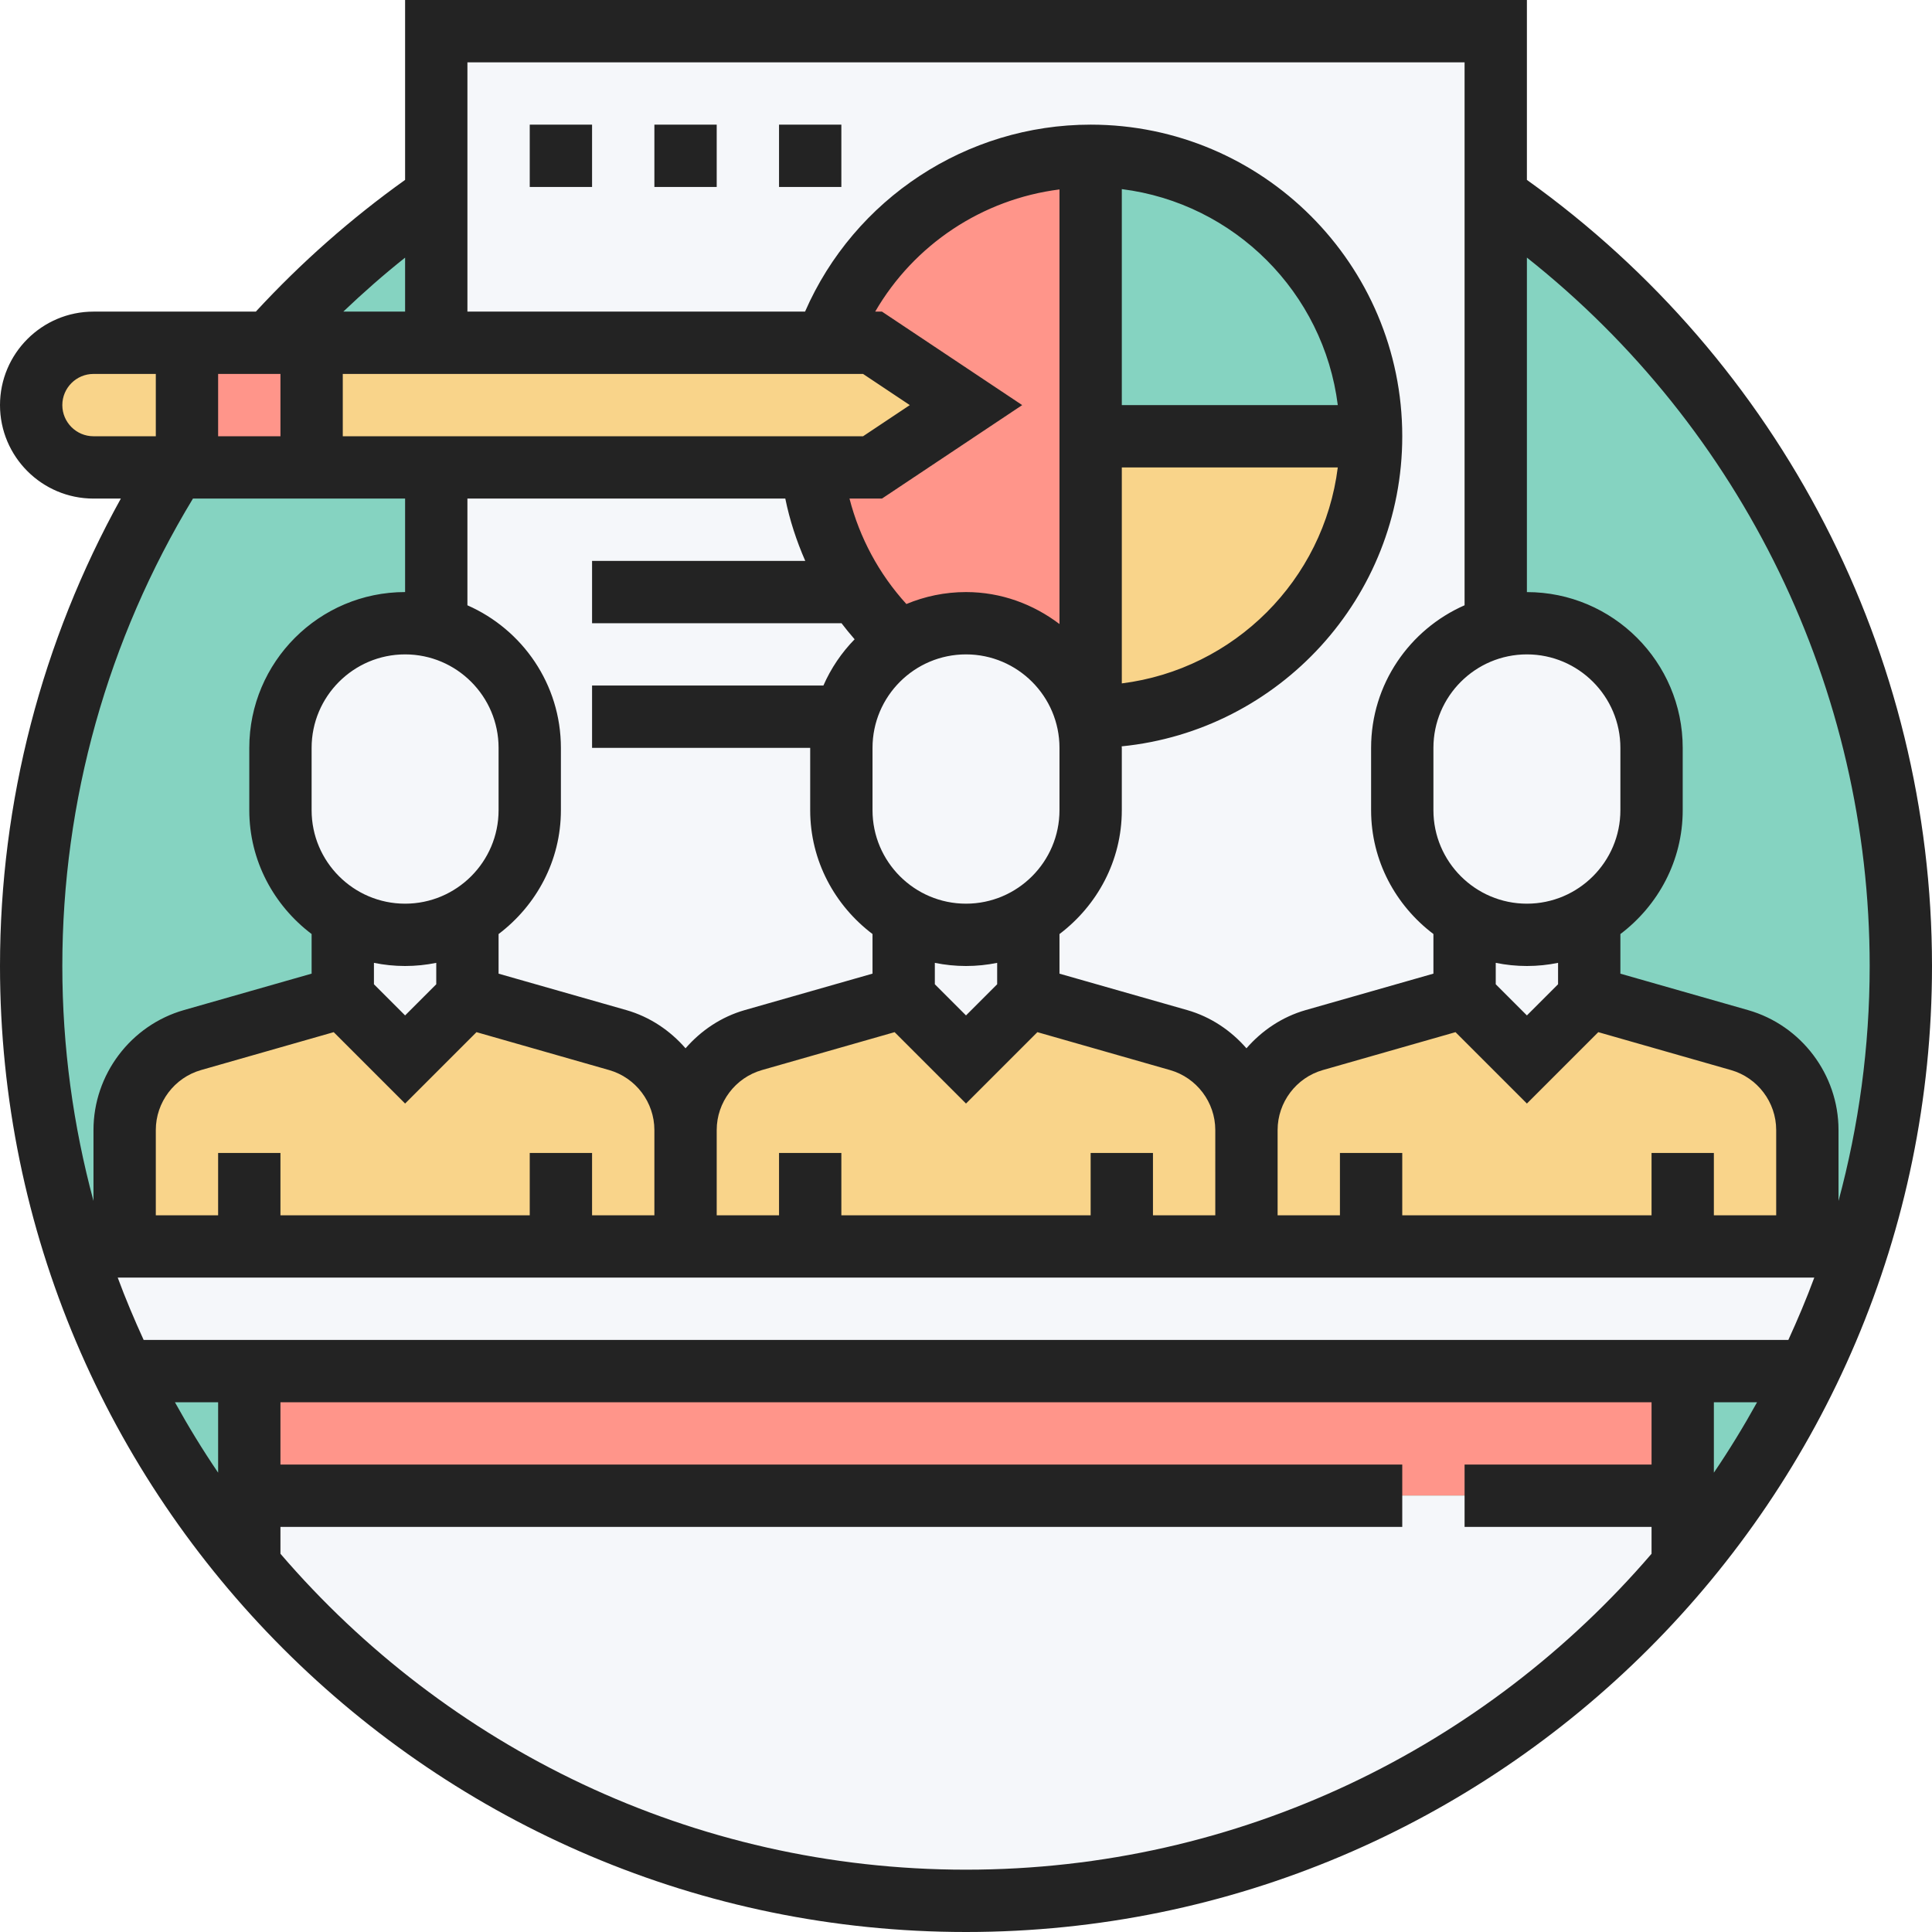
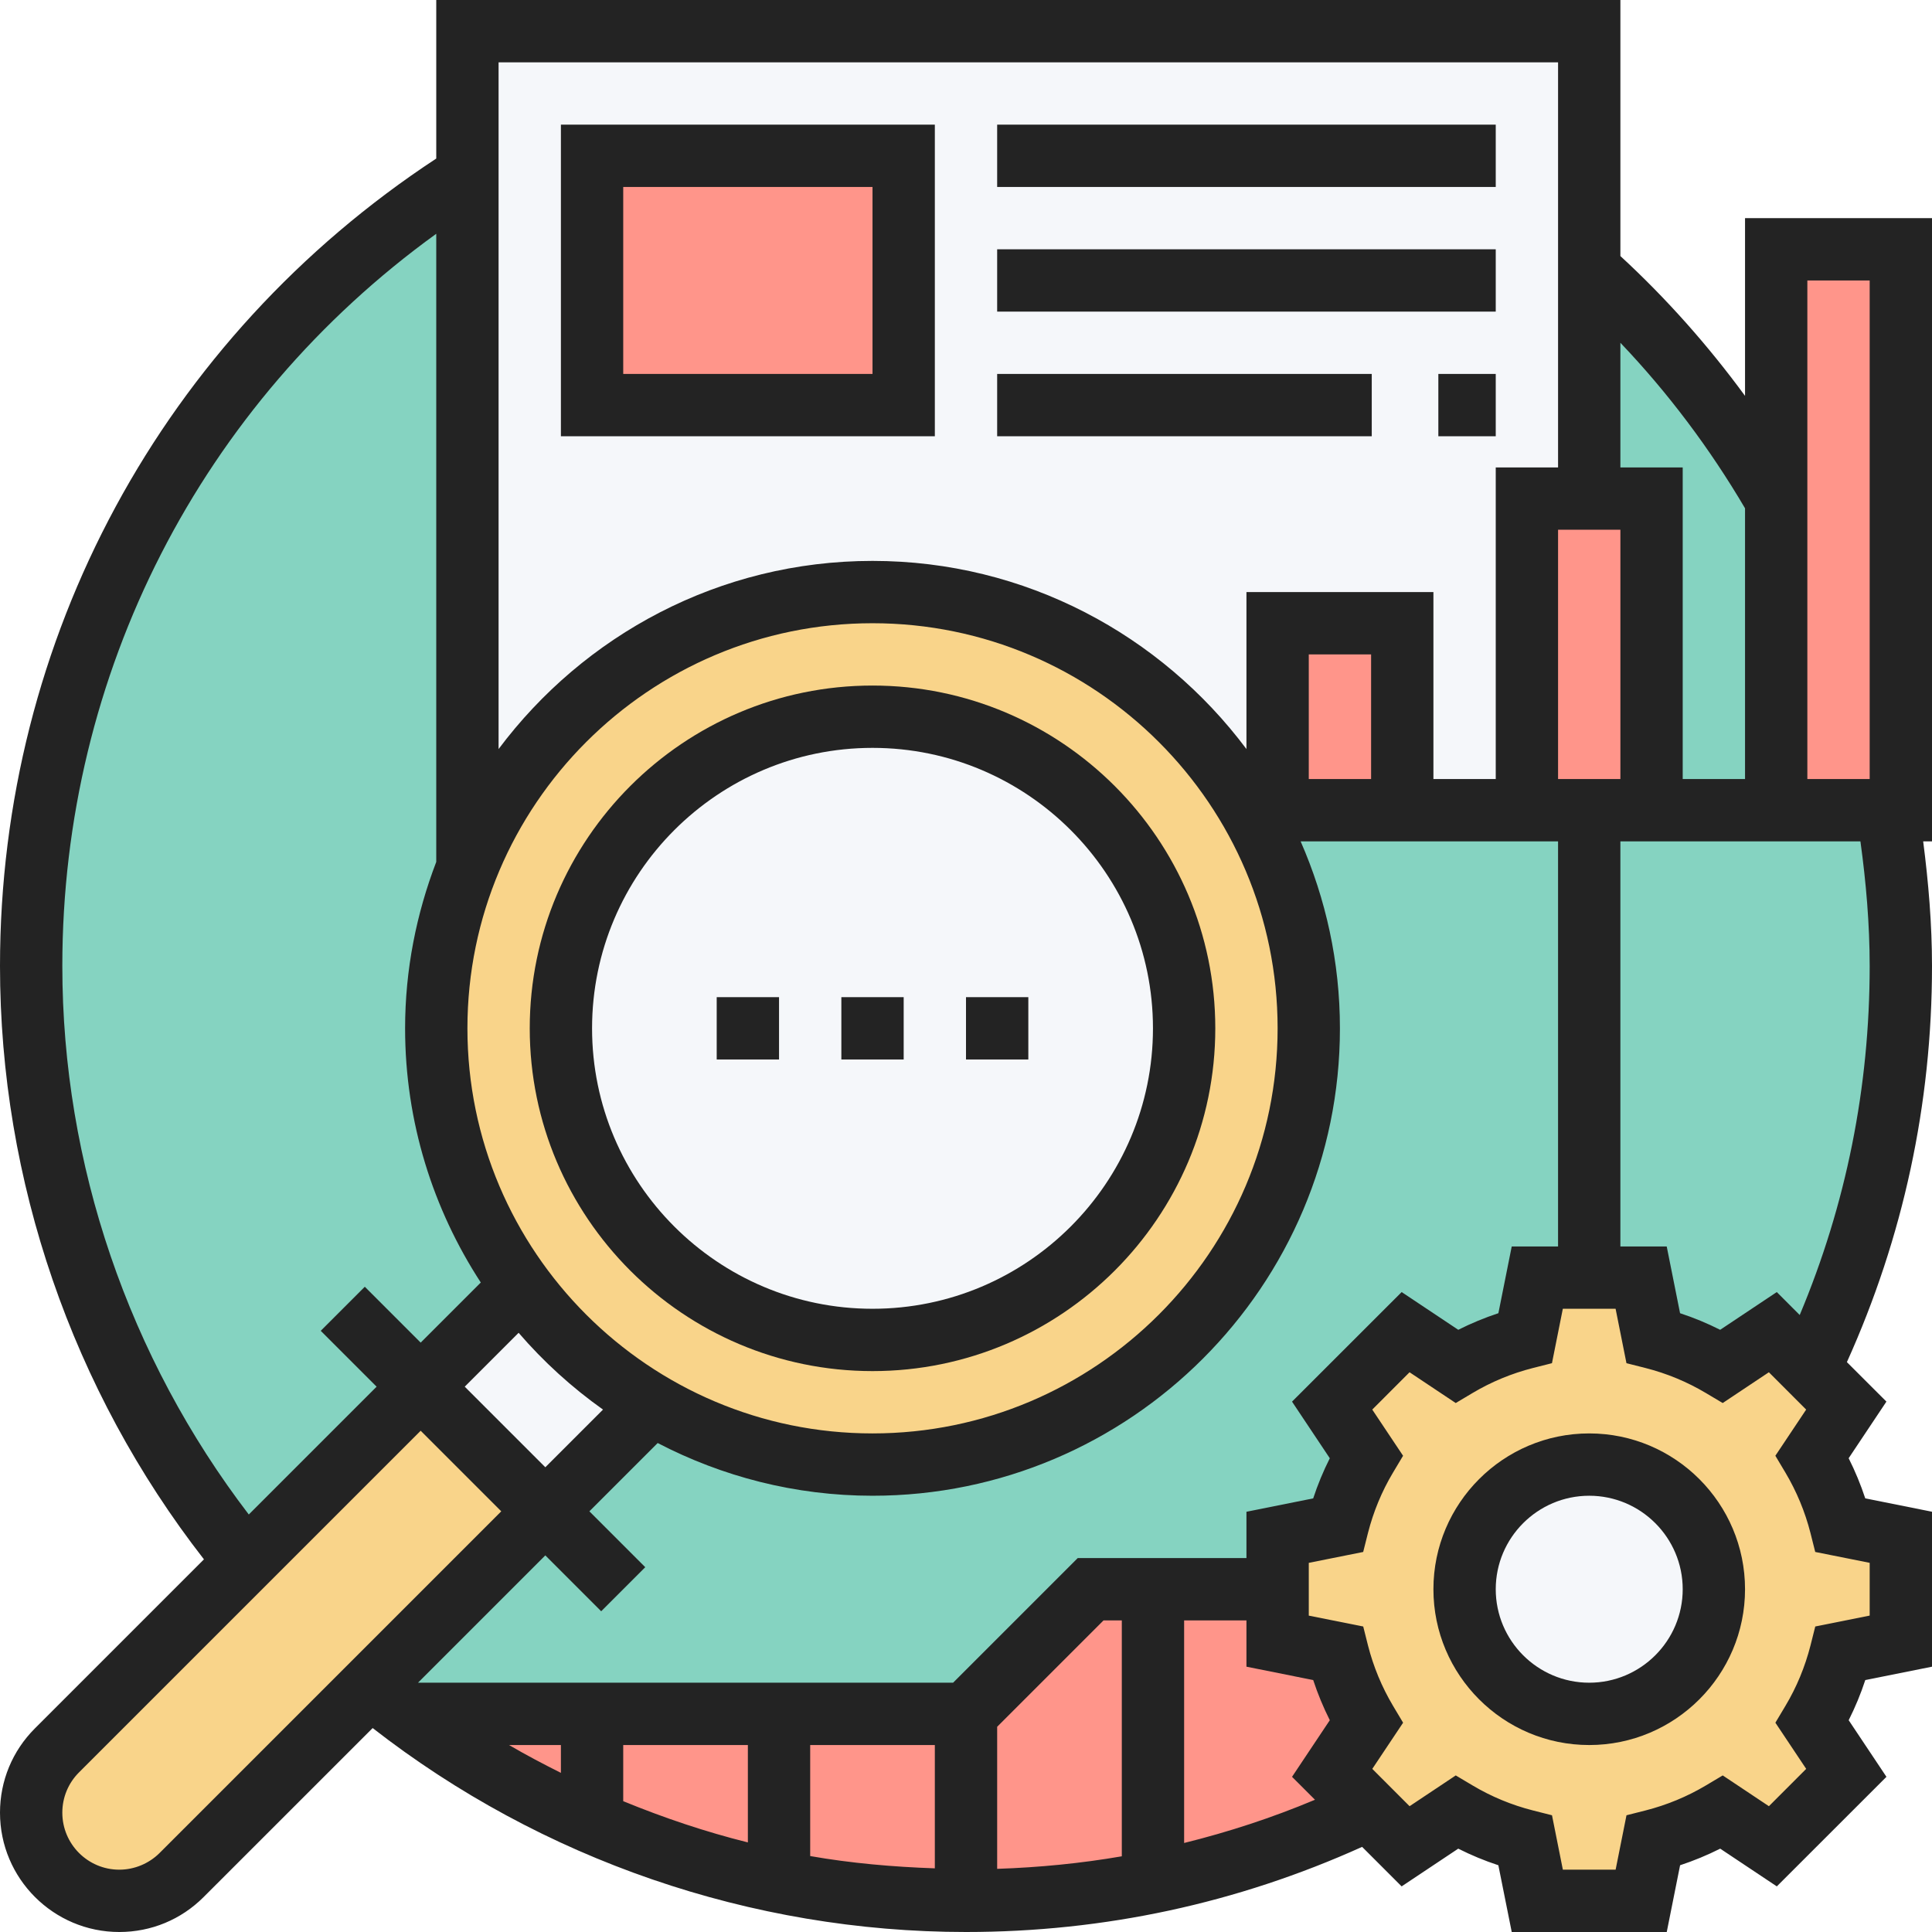
<svg xmlns="http://www.w3.org/2000/svg" height="496pt" viewBox="0 0 496 496" width="496pt">
  <path d="m488 248c0 132.547-107.453 240-240 240s-240-107.453-240-240 107.453-240 240-240 240 107.453 240 240zm0 0" fill="#85d3c1" />
-   <path d="m80 88v32h-32v-32zm0 0" fill="#ff958a" />
-   <path d="m48 88v32h-24c-8.801 0-16-7.199-16-16 0-4.398 1.762-8.398 4.719-11.281 2.883-2.957 6.883-4.719 11.281-4.719zm0 0" fill="#f9d48a" />
-   <path d="m212.078 88h11.922l24 16-24 16h-144v-32zm0 0" fill="#f9d48a" />
-   <path d="m112 8h272v152l.238.961c-13.918 3.438-24.238 16.078-24.238 31.039v16c0 11.84 6.398 22.16 16 27.68v20.32l-38.559 11.039c-10.32 2.961-17.441 12.32-17.441 23.039 0-10.719-7.121-20.078-17.441-23.039l-38.559-11.039v-20.32c9.602-5.52 16-15.84 16-27.68v-16c0-2.641-.32-5.281-.961-7.762l.961-.238c39.762 0 72-32.238 72-72s-32.238-72-72-72c-31.359 0-58 20-67.922 48h-100.078zm0 0" fill="#f5f7fa" />
-   <path d="m193.441 267.039c-10.32 2.961-17.441 12.32-17.441 23.039 0-10.719-7.121-20.078-17.441-23.039l-38.559-11.039v-20.32c9.602-5.52 16-15.84 16-27.68v-16c0-8.801-3.602-16.801-9.359-22.641-4.082-4-9.199-6.961-14.879-8.398l.238-.961v-40h96.398c1.922 17.68 10.32 33.359 22.723 44.879-9.121 5.602-15.121 15.68-15.121 27.121v16c0 11.84 6.398 22.16 16 27.68v20.32zm0 0" fill="#f5f7fa" />
-   <path d="m280 112h72c0 39.762-32.238 72-72 72zm0 0" fill="#f9d48a" />
-   <path d="m280 112v72l-.961.238c-1.438-5.758-4.398-10.879-8.398-14.879-5.84-5.758-13.84-9.359-22.641-9.359-6.16 0-12 1.762-16.879 4.879-12.402-11.52-20.801-27.199-22.723-44.879h15.602l24-16-24-16h-11.922c9.922-28 36.562-48 67.922-48zm0 0" fill="#ff958a" />
-   <path d="m432 352v32h-368v-32zm0 0" fill="#ff958a" />
-   <path d="m432 400 .961.879c-44 53.199-110.48 87.121-184.961 87.121s-140.961-33.922-184.961-87.121l.961-.879v-16h368zm0 0" fill="#f5f7fa" />
-   <path d="m288 320h-112v-29.922c0-10.719 7.121-20.078 17.441-23.039l38.559-11.039 16 16 16-16 38.559 11.039c10.32 2.961 17.441 12.32 17.441 23.039v29.922zm0 0" fill="#f9d48a" />
-   <path d="m144 320h-112v-29.922c0-10.719 7.121-20.078 17.441-23.039l38.559-11.039 16 16 16-16 38.559 11.039c10.32 2.961 17.441 12.32 17.441 23.039v29.922zm0 0" fill="#f9d48a" />
-   <path d="m432 320h-112v-29.922c0-10.719 7.121-20.078 17.441-23.039l38.559-11.039 16 16 16-16 38.559 11.039c10.32 2.961 17.441 12.32 17.441 23.039v29.922zm0 0" fill="#f9d48a" />
-   <g fill="#f5f7fa">
-     <path d="m464 320h12.961c-3.441 11.121-7.68 21.84-12.723 32.16l-.238-.16h-432l-.238.16c-4.961-10.32-9.281-21.039-12.723-32.16zm0 0" />
-     <path d="m408 235.68v20.32l-16 16-16-16v-20.32c4.719 2.719 10.16 4.32 16 4.32s11.281-1.602 16-4.32zm0 0" />
-     <path d="m408 235.68c-4.719 2.719-10.16 4.32-16 4.32s-11.281-1.602-16-4.32c-9.602-5.52-16-15.84-16-27.68v-16c0-14.961 10.32-27.602 24.238-31.039 2.48-.641 5.121-.961 7.762-.961 8.801 0 16.801 3.602 22.641 9.359 5.758 5.84 9.359 13.84 9.359 22.641v16c0 11.84-6.398 22.16-16 27.68zm0 0" />
-     <path d="m264 235.68v20.32l-16 16-16-16v-20.32c4.719 2.719 10.16 4.32 16 4.32s11.281-1.602 16-4.32zm0 0" />
-     <path d="m264 235.68c-4.719 2.719-10.16 4.32-16 4.32s-11.281-1.602-16-4.32c-9.602-5.52-16-15.84-16-27.68v-16c0-11.441 6-21.52 15.121-27.121 4.879-3.117 10.719-4.879 16.879-4.879 8.801 0 16.801 3.602 22.641 9.359 4 4 6.961 9.121 8.398 14.879.641 2.48.961 5.121.961 7.762v16c0 11.84-6.398 22.16-16 27.68zm0 0" />
-     <path d="m120 235.68v20.32l-16 16-16-16v-20.32c4.719 2.719 10.16 4.32 16 4.32s11.281-1.602 16-4.32zm0 0" />
-     <path d="m120 235.68c-4.719 2.719-10.16 4.32-16 4.32s-11.281-1.602-16-4.32c-9.602-5.52-16-15.84-16-27.68v-16c0-17.68 14.32-32 32-32 2.641 0 5.281.32 7.762.961 5.68 1.438 10.797 4.398 14.879 8.398 5.758 5.84 9.359 13.84 9.359 22.641v16c0 11.84-6.398 22.16-16 27.68zm0 0" />
+   <path d="m304 264c0 44.184-35.816 80-80 80s-80-35.816-80-80 35.816-80 80-80 80 35.816 80 80zm0 0" fill="#f5f7fa" />
+   <path d="m224 344c44.16 0 80-35.84 80-80s-35.84-80-80-80-80 35.84-80 80 35.84 80 80 80zm-90.238-13.762c-13.684-18.559-21.762-41.52-21.762-66.238 0-14.641 2.801-28.719 8-41.52 16.48-41.359 56.879-70.48 104-70.48 41.441 0 77.602 22.48 96.961 56 9.598 16.48 15.039 35.602 15.039 56 0 61.84-50.16 112-112 112-20.641 0-40-5.602-56.641-15.359-13.199-7.762-24.641-18.16-33.598-30.402zm0 0" fill="#f9d48a" />
+   <path d="m464.559 351.441 9.441 9.438-8.719 13.121c3.199 5.359 5.68 11.281 7.277 17.602l15.441 3.039v26.719l-15.441 3.039c-1.598 6.32-4.078 12.242-7.277 17.602l8.719 13.121-18.879 18.879-13.121-8.719c-5.359 3.199-11.281 5.68-17.602 7.277l-3.039 15.441h-26.719l-3.039-15.441c-6.32-1.598-12.242-4.078-17.602-7.277l-13.121 8.719-9.438-9.441-9.441-9.438 8.719-13.121c-3.199-5.359-5.68-11.281-7.277-17.602l-15.441-3.039v-26.719l15.441-3.039c1.598-6.32 4.078-12.242 7.277-17.602l-8.719-13.121 18.879-18.879 13.121 8.719c5.359-3.199 11.281-5.68 17.602-7.277l3.039-15.441h26.719l3.039 15.441c6.32 1.598 12.242 4.078 17.602 7.277l13.121-8.719zm-24.559 56.559c0-17.68-14.32-32-32-32s-32 14.32-32 32 14.32 32 32 32 32-14.32 32-32zm0 0" fill="#f9d48a" />
+   <path d="m488 64v144h-32v-144zm0 0" fill="#ff958a" />
+   <path d="m440 408c0 17.672-14.328 32-32 32s-32-14.328-32-32 14.328-32 32-32 32 14.328 32 32zm0 0" fill="#f5f7fa" />
+   <path d="m424 128v80h-32v-80zm0 0" fill="#ff958a" />
+   <path d="m408 69.121v58.879h-16v80h-32v-48h-32v48h-7.039c-19.359-33.52-55.52-56-96.961-56-47.121 0-87.52 29.121-104 70.48v-214.48h288zm-176 34.879v-64h-80v64zm0 0" fill="#f5f7fa" />
+   <path d="m328 160h32v48h-32zm0 0" fill="#ff958a" />
+   <path d="m152 40h80v64h-80zm0 0" fill="#ff958a" />
+   <path d="m167.359 360.641-27.359 27.359-32-32 25.762-25.762c8.957 12.242 20.398 22.641 33.598 30.402zm0 0" fill="#f5f7fa" />
+   <path d="m342 455.121 8.719-13.121c-3.199-5.359-5.68-11.281-7.277-17.602l-15.441-3.039v-13.359h-48l-32 32h-144l-.078.078c14.797 11.043 30.879 20.48 48.078 27.922 15.039 6.641 30.879 11.68 47.359 15.039 15.68 3.281 32 4.961 48.641 4.961s32.961-1.68 48.641-4.961c19.199-3.918 37.598-10.16 54.801-18.48zm0 0" fill="#ff958a" />
+   <path d="m140 388-93.359 93.359c-4.242 4.242-10 6.641-16 6.641-6.242 0-11.922-2.559-16-6.641-4.082-4.078-6.641-9.758-6.641-16 0-6 2.398-11.758 6.641-16l93.359-93.359zm0 0" fill="#f9d48a" />
+   <g fill="#232323">
+     <path d="m408 368c-22.055 0-40 17.945-40 40s17.945 40 40 40 40-17.945 40-40-17.945-40-40-40zm0 64c-13.23 0-24-10.77-24-24s10.77-24 24-24 24 10.77 24 24-10.77 24-24 24zm0 0" />
+     <path d="m216 256h16v16h-16zm0 0" />
+     <path d="m248 256h16v16h-16zm0 0" />
+     <path d="m184 256h16v16h-16zm0 0" />
+     <path d="m240 32h-96v80h96zm-16 64h-64v-48h64zm0 0" />
+     <path d="m256 32h128v16h-128zm0 0" />
+     <path d="m256 64h128v16h-128zm0 0" />
+     <path d="m369.266 96h14.734v16h-14.734zm0 0" />
+     <path d="m256 96h96.168v16h-96.168zm0 0" />
+     <path d="m496 56h-48v45.633c-9.48-12.938-20.145-24.969-32-35.898v-65.734h-304v40.703c-70.176 46.09-112 123.191-112 207.297 0 55.145 18.586 108.969 52.359 152.328l-43.391 43.391c-5.785 5.785-8.969 13.473-8.969 21.648 0 16.898 13.742 30.633 30.625 30.633 8.184 0 15.871-3.184 21.656-8.977l43.391-43.383c43.352 33.773 97.191 52.359 152.328 52.359 35.52 0 69.68-7.406 101.695-21.855l10.145 10.145 14.535-9.688c3.312 1.672 6.762 3.102 10.297 4.262l3.434 17.137h39.797l3.426-17.137c3.535-1.168 6.984-2.59 10.297-4.262l14.535 9.688 28.145-28.129-9.695-14.535c1.672-3.32 3.102-6.77 4.262-10.305l17.129-3.434v-39.781l-17.137-3.434c-1.168-3.535-2.59-6.984-4.262-10.305l9.695-14.535-10.145-10.137c14.441-32.023 21.848-66.191 21.848-101.695 0-10.727-.902-21.426-2.266-32h2.266zm-32 16h16v128h-16zm-16 58.496v69.504h-16v-80h-16v-32c12.273 12.879 22.961 27.137 32 42.496zm-59.895 189.504-3.426 17.137c-3.535 1.168-6.984 2.59-10.297 4.262l-14.535-9.688-28.145 28.129 9.695 14.535c-1.672 3.32-3.102 6.77-4.262 10.305l-17.137 3.434v11.887h-43.312l-32 32h-137.375l32.688-32.688 14.344 14.344 11.312-11.312-14.344-14.344 17.535-17.535c16.535 8.598 35.266 13.535 55.152 13.535 66.168 0 120-53.832 120-120 0-17.07-3.641-33.289-10.09-48h66.09v104zm-228.105 128h32v25c-10.93-2.719-21.594-6.32-32-10.586zm-16 7.145c-4.504-2.258-8.961-4.594-13.312-7.145h13.312zm64-7.145h32v31.656c-10.762-.375-21.465-1.305-32-3.152zm48-4.688 27.312-27.312h4.688v60.566c-10.504 1.816-21.184 2.859-32 3.219zm-32-283.312c57.344 0 104 46.656 104 104s-46.656 104-104 104-104-46.656-104-104 46.656-104 104-104zm128 40h-16v-32h16zm-197.191 161.879-14.809 14.809-20.688-20.688 13.832-13.832c6.391 7.418 13.664 14.031 21.664 19.711zm261.191-225.879v64h-16v-64zm-16-120v104h-16v80h-16v-48h-48v40.305c-21.902-29.258-56.719-48.305-96-48.305s-74.098 19.047-96 48.305v-176.305zm-384 232c0-75.129 35.625-144.352 96-187.984v161.258c-5.09 13.293-8 27.664-8 42.727 0 24.062 7.184 46.449 19.434 65.258l-15.434 15.43-14.344-14.344-11.312 11.312 14.344 14.344-32.816 32.816c-30.816-40.281-47.871-89.906-47.871-140.816zm24.969 227.719c-2.73 2.723-6.488 4.281-10.344 4.281-8.066 0-14.625-6.559-14.625-14.633 0-3.902 1.52-7.582 4.281-10.344l87.719-87.711 20.688 20.688zm263.031-2.574v-57.145h16v11.887l17.137 3.434c1.168 3.535 2.59 6.984 4.262 10.305l-9.695 14.535 5.891 5.887c-10.945 4.602-22.16 8.266-33.594 11.098zm176-71.922v13.547l-13.969 2.797-1.23 4.891c-1.395 5.453-3.543 10.664-6.418 15.473l-2.59 4.336 7.91 11.855-9.574 9.582-11.855-7.902-4.336 2.582c-4.809 2.863-10.016 5.016-15.48 6.41l-4.891 1.238-2.789 13.969h-13.547l-2.789-13.969-4.891-1.238c-5.461-1.387-10.672-3.547-15.48-6.41l-4.336-2.582-11.855 7.902-9.574-9.582 7.91-11.855-2.59-4.336c-2.863-4.816-5.023-10.02-6.418-15.473l-1.23-4.891-13.977-2.789v-13.547l13.969-2.797 1.23-4.891c1.395-5.453 3.543-10.664 6.418-15.473l2.59-4.336-7.91-11.855 9.574-9.582 11.855 7.902 4.336-2.582c4.809-2.863 10.016-5.016 15.48-6.41l4.891-1.238 2.789-13.969h13.547l2.789 13.969 4.891 1.238c5.461 1.387 10.672 3.547 15.48 6.41l4.336 2.582 11.855-7.902 9.574 9.582-7.91 11.855 2.59 4.336c2.863 4.816 5.023 10.02 6.418 15.473l1.23 4.891zm0-153.223c0 31.176-6.055 61.258-17.961 89.602l-5.887-5.891-14.535 9.688c-3.312-1.672-6.762-3.102-10.297-4.262l-3.426-17.137h-11.895v-104h61.625c1.453 10.551 2.375 21.266 2.375 32zm0 0" />
+     <path d="m224 352c48.52 0 88-39.48 88-88s-39.48-88-88-88-88 39.48-88 88 39.48 88 88 88zm0-160c39.703 0 72 32.305 72 72s-32.297 72-72 72-72-32.305-72-72 32.297-72 72-72zm0 0" />
  </g>
-   <path d="m392 46.184v-46.184h-288v46.184c-13.887 9.922-26.742 21.266-38.32 33.816h-41.68c-13.23 0-24 10.77-24 24s10.77 24 24 24h7.023c-20.281 36.617-31.023 77.777-31.023 120 0 136.754 111.258 248 248 248s248-111.246 248-248c0-80.168-38.84-155.238-104-201.816zm88 201.816c0 20.863-2.816 41.07-8 60.312v-18.207c0-14.211-9.543-26.867-23.207-30.777l-32.793-9.359v-10.168c9.656-7.312 16-18.785 16-31.793v-16c0-22.055-17.945-40-40-40v-85.879c55.359 43.887 88 110.75 88 181.871zm-40 112h11.09c-3.434 6.199-7.121 12.238-11.09 18.078zm-403.121-16c-2.391-5.238-4.648-10.559-6.656-16h435.555c-2.008 5.441-4.266 10.762-6.656 16zm19.121 34.078c-3.969-5.84-7.656-11.879-11.09-18.078h11.09zm0-266.078v-16h16v16zm32-16h133.574l12 8-12 8h-133.574zm200 24h55.449c-3.625 28.895-26.555 51.816-55.449 55.449zm0-16v-55.449c28.895 3.625 51.816 26.555 55.449 55.449zm-16 56.207c-6.703-5.078-14.961-8.207-24-8.207-5.426 0-10.586 1.105-15.305 3.07-7.039-7.727-12.016-17.016-14.605-27.07h8.336l36-24-36-24h-1.738c9.969-17.191 27.457-28.855 47.312-31.367zm120 7.793c13.23 0 24 10.77 24 24v16c0 13.23-10.77 24-24 24s-24-10.77-24-24v-16c0-13.23 10.77-24 24-24zm0 80c2.734 0 5.414-.281 8-.809v5.496l-8 8-8-8v-5.496c2.586.527 5.266.809 8 .809zm-18.328 16.984 18.328 18.328 18.328-18.328 34.062 9.734c6.832 1.953 11.609 8.273 11.609 15.387v21.895h-16v-16h-16v16h-64v-16h-16v16h-16v-21.895c0-7.113 4.777-13.434 11.602-15.387zm-61.672 47.016h-16v-16h-16v16h-64v-16h-16v16h-16v-21.895c0-7.113 4.777-13.434 11.602-15.387l34.07-9.734 18.328 18.328 18.328-18.328 34.062 9.734c6.832 1.953 11.609 8.273 11.609 15.387zm-56-59.312-8 8-8-8v-5.496c2.586.527 5.266.809 8 .809s5.414-.281 8-.809zm-8-20.688c-13.23 0-24-10.77-24-24v-16c0-13.23 10.77-24 24-24s24 10.77 24 24v16c0 13.23-10.77 24-24 24zm-46.391-104c1.125 5.527 2.879 10.871 5.125 16h-54.734v16h64v-.055c1.078 1.43 2.23 2.816 3.406 4.176-3.344 3.422-6.07 7.438-8.016 11.879h-59.391v16h56v16c0 13.016 6.344 24.488 16 31.793v10.168l-32.793 9.359c-6.062 1.734-11.238 5.254-15.207 9.809-3.969-4.555-9.145-8.074-15.207-9.809l-32.793-9.352v-10.168c9.656-7.312 16-18.785 16-31.793v-16c0-16.359-9.895-30.414-24-36.609v-27.398zm-73.609 64v16c0 13.23-10.77 24-24 24s-24-10.77-24-24v-16c0-13.23 10.77-24 24-24s24 10.77 24 24zm-24 56c2.734 0 5.414-.281 8-.809v5.496l-8 8-8-8v-5.496c2.586.527 5.266.809 8 .809zm-18.328 16.984 18.328 18.328 18.328-18.328 34.062 9.734c6.832 1.953 11.609 8.273 11.609 15.387v21.895h-16v-16h-16v16h-64v-16h-16v16h-16v-21.895c0-7.113 4.777-13.434 11.602-15.387zm290.328-248.984v139.391c-14.105 6.195-24 20.25-24 36.609v16c0 13.016 6.344 24.488 16 31.793v10.168l-32.793 9.359c-6.062 1.734-11.238 5.254-15.207 9.809-3.969-4.555-9.145-8.074-15.207-9.809l-32.793-9.352v-10.168c9.656-7.312 16-18.785 16-31.793v-16c0-.137-.039-.266-.039-.398 40.391-4.016 72.039-38.184 72.039-79.609 0-44.113-35.887-80-80-80-31.922 0-60.688 19.07-73.32 48h-86.68v-64zm-272 50.145v13.855h-15.863c5.086-4.84 10.359-9.488 15.863-13.855zm-88 37.855c0-4.406 3.594-8 8-8h16v16h-16c-4.406 0-8-3.594-8-8zm33.535 24h54.465v24c-22.055 0-40 17.945-40 40v16c0 13.016 6.344 24.488 16 31.793v10.168l-32.793 9.359c-13.664 3.91-23.207 16.566-23.207 30.785v18.207c-5.184-19.242-8-39.449-8-60.312 0-42.512 11.648-83.871 33.535-120zm198.465 352c-70.336 0-133.414-31.504-176-81.105v-6.895h288v-16h-288v-16h352v16h-48v16h48v6.895c-42.586 49.602-105.664 81.105-176 81.105zm0 0" fill="#232323" />
-   <path d="m136 32h16v16h-16zm0 0" fill="#232323" />
-   <path d="m168 32h16v16h-16zm0 0" fill="#232323" />
-   <path d="m200 32h16v16h-16zm0 0" fill="#232323" />
</svg>
